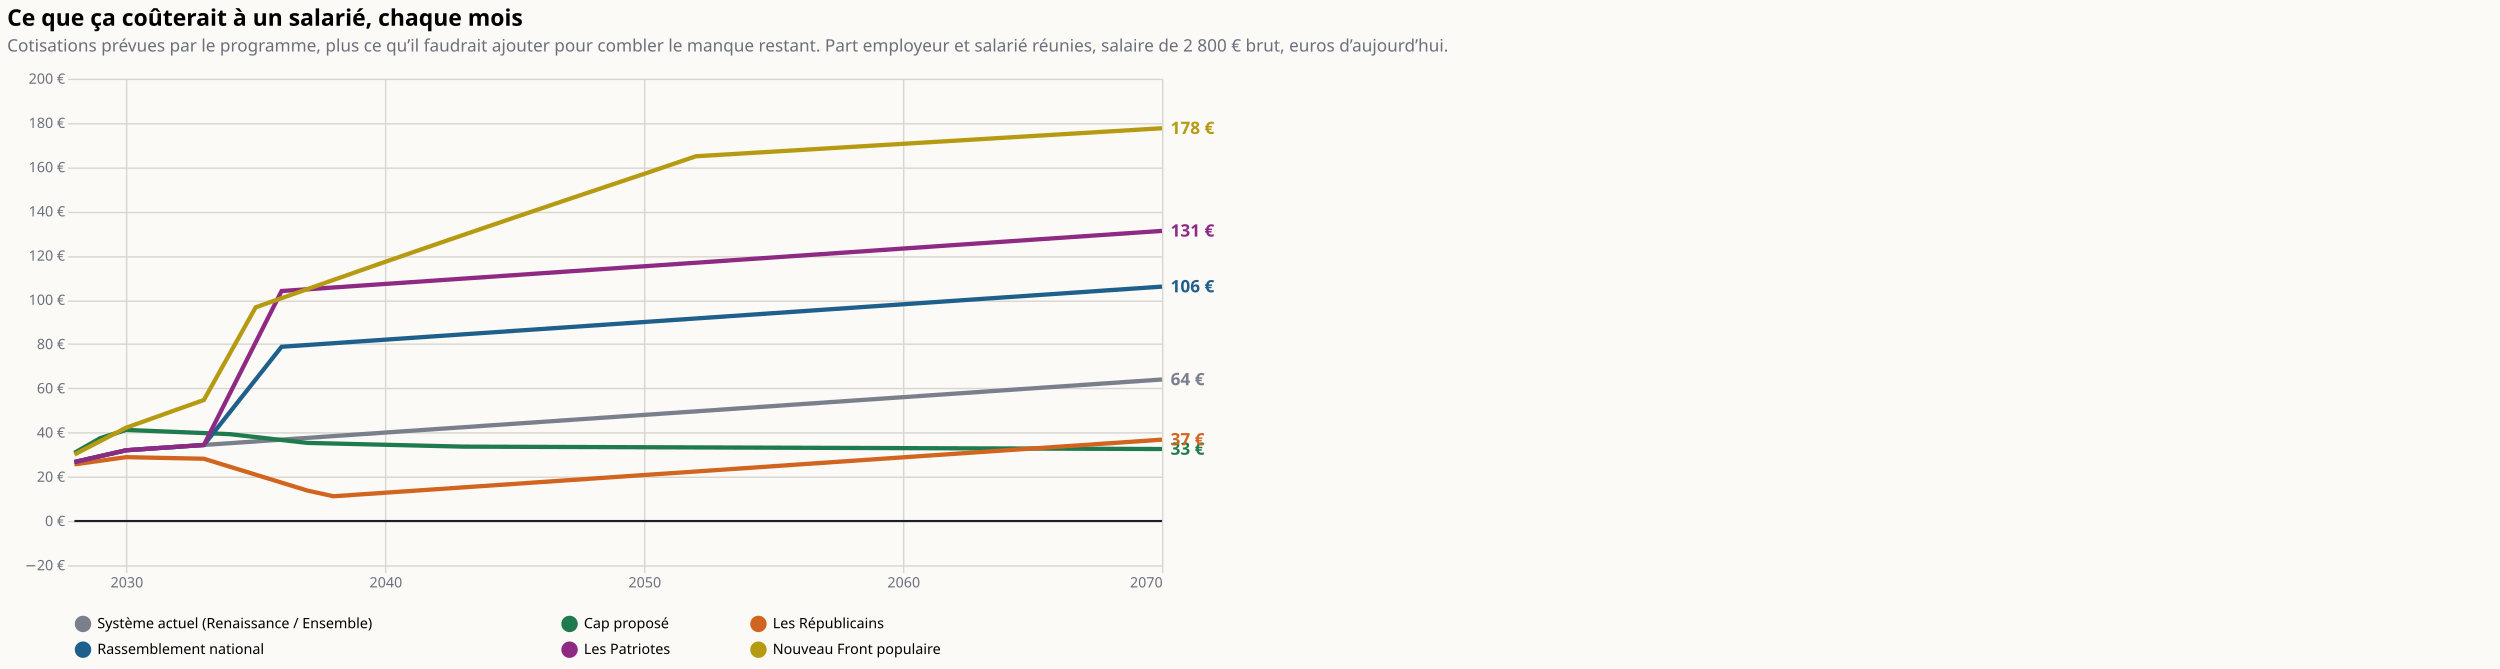
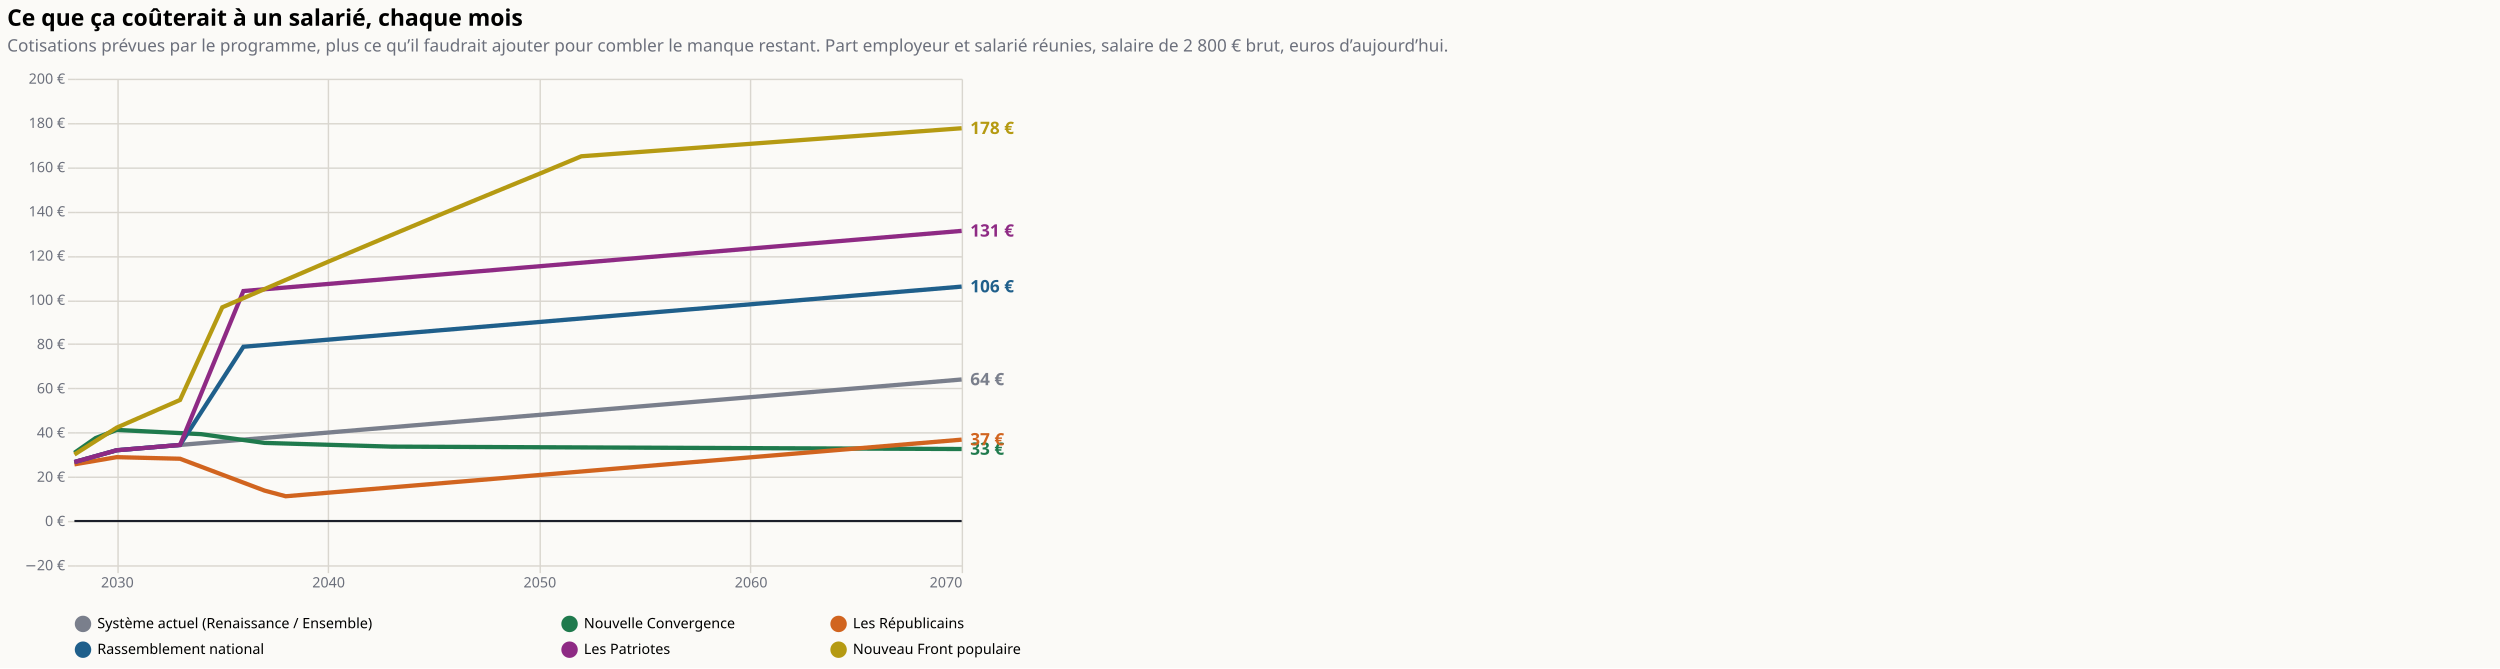
<svg xmlns="http://www.w3.org/2000/svg" version="1.1" class="marks" width="1747" height="467" viewBox="0 0 1747 467">
  <rect width="1747" height="467" fill="#fbfaf7" />
  <g fill="none" stroke-miterlimit="4" transform="translate(52,55)">
    <g class="mark-group role-frame root" role="graphics-object" aria-roledescription="group mark container">
      <g transform="translate(0,0)">
-         <path class="background" aria-hidden="true" d="M0,0h760v340h-760Z" />
+         <path class="background" aria-hidden="true" d="M0,0h620v340h-620Z" />
        <g>
          <g class="mark-group role-axis" aria-hidden="true">
            <g transform="translate(0.5,340.5)">
              <path class="background" aria-hidden="true" d="M0,0h0v0h0Z" pointer-events="none" />
              <g>
                <g class="mark-rule role-axis-grid" pointer-events="none">
-                   <line transform="translate(36,-340)" x2="0" y2="340" stroke="#d9d6cf" stroke-width="1" opacity="1" />
-                   <line transform="translate(217,-340)" x2="0" y2="340" stroke="#d9d6cf" stroke-width="1" opacity="1" />
-                   <line transform="translate(398,-340)" x2="0" y2="340" stroke="#d9d6cf" stroke-width="1" opacity="1" />
-                   <line transform="translate(579,-340)" x2="0" y2="340" stroke="#d9d6cf" stroke-width="1" opacity="1" />
-                   <line transform="translate(760,-340)" x2="0" y2="340" stroke="#d9d6cf" stroke-width="1" opacity="1" />
+                   <line transform="translate(30,-340)" x2="0" y2="340" stroke="#d9d6cf" stroke-width="1" opacity="1" />
+                   <line transform="translate(177,-340)" x2="0" y2="340" stroke="#d9d6cf" stroke-width="1" opacity="1" />
+                   <line transform="translate(325,-340)" x2="0" y2="340" stroke="#d9d6cf" stroke-width="1" opacity="1" />
+                   <line transform="translate(472,-340)" x2="0" y2="340" stroke="#d9d6cf" stroke-width="1" opacity="1" />
+                   <line transform="translate(620,-340)" x2="0" y2="340" stroke="#d9d6cf" stroke-width="1" opacity="1" />
                </g>
              </g>
              <path class="foreground" aria-hidden="true" d="" pointer-events="none" display="none" />
            </g>
          </g>
          <g class="mark-group role-axis" aria-hidden="true">
            <g transform="translate(0.5,0.5)">
              <path class="background" aria-hidden="true" d="M0,0h0v0h0Z" pointer-events="none" />
              <g>
                <g class="mark-rule role-axis-grid" pointer-events="none">
-                   <line transform="translate(0,340)" x2="760" y2="0" stroke="#d9d6cf" stroke-width="1" opacity="1" />
-                   <line transform="translate(0,309)" x2="760" y2="0" stroke="#d9d6cf" stroke-width="1" opacity="1" />
-                   <line transform="translate(0,278)" x2="760" y2="0" stroke="#d9d6cf" stroke-width="1" opacity="1" />
-                   <line transform="translate(0,247)" x2="760" y2="0" stroke="#d9d6cf" stroke-width="1" opacity="1" />
-                   <line transform="translate(0,216)" x2="760" y2="0" stroke="#d9d6cf" stroke-width="1" opacity="1" />
-                   <line transform="translate(0,185)" x2="760" y2="0" stroke="#d9d6cf" stroke-width="1" opacity="1" />
-                   <line transform="translate(0,155)" x2="760" y2="0" stroke="#d9d6cf" stroke-width="1" opacity="1" />
-                   <line transform="translate(0,124)" x2="760" y2="0" stroke="#d9d6cf" stroke-width="1" opacity="1" />
-                   <line transform="translate(0,93)" x2="760" y2="0" stroke="#d9d6cf" stroke-width="1" opacity="1" />
-                   <line transform="translate(0,62)" x2="760" y2="0" stroke="#d9d6cf" stroke-width="1" opacity="1" />
-                   <line transform="translate(0,31)" x2="760" y2="0" stroke="#d9d6cf" stroke-width="1" opacity="1" />
-                   <line transform="translate(0,0)" x2="760" y2="0" stroke="#d9d6cf" stroke-width="1" opacity="1" />
+                   <line transform="translate(0,340)" x2="620" y2="0" stroke="#d9d6cf" stroke-width="1" opacity="1" />
+                   <line transform="translate(0,309)" x2="620" y2="0" stroke="#d9d6cf" stroke-width="1" opacity="1" />
+                   <line transform="translate(0,278)" x2="620" y2="0" stroke="#d9d6cf" stroke-width="1" opacity="1" />
+                   <line transform="translate(0,247)" x2="620" y2="0" stroke="#d9d6cf" stroke-width="1" opacity="1" />
+                   <line transform="translate(0,216)" x2="620" y2="0" stroke="#d9d6cf" stroke-width="1" opacity="1" />
+                   <line transform="translate(0,185)" x2="620" y2="0" stroke="#d9d6cf" stroke-width="1" opacity="1" />
+                   <line transform="translate(0,155)" x2="620" y2="0" stroke="#d9d6cf" stroke-width="1" opacity="1" />
+                   <line transform="translate(0,124)" x2="620" y2="0" stroke="#d9d6cf" stroke-width="1" opacity="1" />
+                   <line transform="translate(0,93)" x2="620" y2="0" stroke="#d9d6cf" stroke-width="1" opacity="1" />
+                   <line transform="translate(0,62)" x2="620" y2="0" stroke="#d9d6cf" stroke-width="1" opacity="1" />
+                   <line transform="translate(0,31)" x2="620" y2="0" stroke="#d9d6cf" stroke-width="1" opacity="1" />
+                   <line transform="translate(0,0)" x2="620" y2="0" stroke="#d9d6cf" stroke-width="1" opacity="1" />
                </g>
              </g>
              <path class="foreground" aria-hidden="true" d="" pointer-events="none" display="none" />
            </g>
          </g>
          <g class="mark-group role-axis" role="graphics-symbol" aria-roledescription="axis" aria-label="X-axis for a linear scale with values from 2028 to 2070">
            <g transform="translate(0.5,340.5)">
              <path class="background" aria-hidden="true" d="M0,0h0v0h0Z" pointer-events="none" />
              <g>
                <g class="mark-rule role-axis-tick" pointer-events="none">
-                   <line transform="translate(36,0)" x2="0" y2="5" stroke="#d9d6cf" stroke-width="1" opacity="1" />
-                   <line transform="translate(217,0)" x2="0" y2="5" stroke="#d9d6cf" stroke-width="1" opacity="1" />
-                   <line transform="translate(398,0)" x2="0" y2="5" stroke="#d9d6cf" stroke-width="1" opacity="1" />
-                   <line transform="translate(579,0)" x2="0" y2="5" stroke="#d9d6cf" stroke-width="1" opacity="1" />
-                   <line transform="translate(760,0)" x2="0" y2="5" stroke="#d9d6cf" stroke-width="1" opacity="1" />
+                   <line transform="translate(30,0)" x2="0" y2="5" stroke="#d9d6cf" stroke-width="1" opacity="1" />
+                   <line transform="translate(177,0)" x2="0" y2="5" stroke="#d9d6cf" stroke-width="1" opacity="1" />
+                   <line transform="translate(325,0)" x2="0" y2="5" stroke="#d9d6cf" stroke-width="1" opacity="1" />
+                   <line transform="translate(472,0)" x2="0" y2="5" stroke="#d9d6cf" stroke-width="1" opacity="1" />
+                   <line transform="translate(620,0)" x2="0" y2="5" stroke="#d9d6cf" stroke-width="1" opacity="1" />
                </g>
                <g class="mark-text role-axis-label" pointer-events="none">
-                   <text text-anchor="middle" transform="translate(36.19048,15)" font-family="system-ui, sans-serif" font-size="10px" fill="#6b6f7b" opacity="1">2030</text>
-                   <text text-anchor="middle" transform="translate(217.1429,15)" font-family="system-ui, sans-serif" font-size="10px" fill="#6b6f7b" opacity="1">2040</text>
-                   <text text-anchor="middle" transform="translate(398.0952,15)" font-family="system-ui, sans-serif" font-size="10px" fill="#6b6f7b" opacity="1">2050</text>
-                   <text text-anchor="middle" transform="translate(579.0476,15)" font-family="system-ui, sans-serif" font-size="10px" fill="#6b6f7b" opacity="1">2060</text>
-                   <text text-anchor="end" transform="translate(760,15)" font-family="system-ui, sans-serif" font-size="10px" fill="#6b6f7b" opacity="1">2070</text>
+                   <text text-anchor="middle" transform="translate(29.52381,15)" font-family="system-ui, sans-serif" font-size="10px" fill="#6b6f7b" opacity="1">2030</text>
+                   <text text-anchor="middle" transform="translate(177.1429,15)" font-family="system-ui, sans-serif" font-size="10px" fill="#6b6f7b" opacity="1">2040</text>
+                   <text text-anchor="middle" transform="translate(324.7619,15)" font-family="system-ui, sans-serif" font-size="10px" fill="#6b6f7b" opacity="1">2050</text>
+                   <text text-anchor="middle" transform="translate(472.381,15)" font-family="system-ui, sans-serif" font-size="10px" fill="#6b6f7b" opacity="1">2060</text>
+                   <text text-anchor="end" transform="translate(620,15)" font-family="system-ui, sans-serif" font-size="10px" fill="#6b6f7b" opacity="1">2070</text>
                </g>
              </g>
              <path class="foreground" aria-hidden="true" d="" pointer-events="none" display="none" />
            </g>
          </g>
          <g class="mark-group role-axis" role="graphics-symbol" aria-roledescription="axis" aria-label="Y-axis for a linear scale with values from −20 to 200">
            <g transform="translate(0.5,0.5)">
              <path class="background" aria-hidden="true" d="M0,0h0v0h0Z" pointer-events="none" />
              <g>
                <g class="mark-rule role-axis-tick" pointer-events="none">
                  <line transform="translate(0,340)" x2="-5" y2="0" stroke="#d9d6cf" stroke-width="1" opacity="1" />
                  <line transform="translate(0,309)" x2="-5" y2="0" stroke="#d9d6cf" stroke-width="1" opacity="1" />
                  <line transform="translate(0,278)" x2="-5" y2="0" stroke="#d9d6cf" stroke-width="1" opacity="1" />
                  <line transform="translate(0,247)" x2="-5" y2="0" stroke="#d9d6cf" stroke-width="1" opacity="1" />
                  <line transform="translate(0,216)" x2="-5" y2="0" stroke="#d9d6cf" stroke-width="1" opacity="1" />
                  <line transform="translate(0,185)" x2="-5" y2="0" stroke="#d9d6cf" stroke-width="1" opacity="1" />
                  <line transform="translate(0,155)" x2="-5" y2="0" stroke="#d9d6cf" stroke-width="1" opacity="1" />
                  <line transform="translate(0,124)" x2="-5" y2="0" stroke="#d9d6cf" stroke-width="1" opacity="1" />
                  <line transform="translate(0,93)" x2="-5" y2="0" stroke="#d9d6cf" stroke-width="1" opacity="1" />
                  <line transform="translate(0,62)" x2="-5" y2="0" stroke="#d9d6cf" stroke-width="1" opacity="1" />
                  <line transform="translate(0,31)" x2="-5" y2="0" stroke="#d9d6cf" stroke-width="1" opacity="1" />
                  <line transform="translate(0,0)" x2="-5" y2="0" stroke="#d9d6cf" stroke-width="1" opacity="1" />
                </g>
                <g class="mark-text role-axis-label" pointer-events="none">
                  <text text-anchor="end" transform="translate(-7,343)" font-family="system-ui, sans-serif" font-size="10px" fill="#6b6f7b" opacity="1">−20 €</text>
                  <text text-anchor="end" transform="translate(-7,312.0909)" font-family="system-ui, sans-serif" font-size="10px" fill="#6b6f7b" opacity="1">0 €</text>
                  <text text-anchor="end" transform="translate(-7,281.1818)" font-family="system-ui, sans-serif" font-size="10px" fill="#6b6f7b" opacity="1">20 €</text>
                  <text text-anchor="end" transform="translate(-7,250.2727)" font-family="system-ui, sans-serif" font-size="10px" fill="#6b6f7b" opacity="1">40 €</text>
                  <text text-anchor="end" transform="translate(-7,219.3636)" font-family="system-ui, sans-serif" font-size="10px" fill="#6b6f7b" opacity="1">60 €</text>
                  <text text-anchor="end" transform="translate(-7,188.4545)" font-family="system-ui, sans-serif" font-size="10px" fill="#6b6f7b" opacity="1">80 €</text>
                  <text text-anchor="end" transform="translate(-7,157.5455)" font-family="system-ui, sans-serif" font-size="10px" fill="#6b6f7b" opacity="1">100 €</text>
                  <text text-anchor="end" transform="translate(-7,126.6364)" font-family="system-ui, sans-serif" font-size="10px" fill="#6b6f7b" opacity="1">120 €</text>
                  <text text-anchor="end" transform="translate(-7,95.72727)" font-family="system-ui, sans-serif" font-size="10px" fill="#6b6f7b" opacity="1">140 €</text>
                  <text text-anchor="end" transform="translate(-7,64.81818)" font-family="system-ui, sans-serif" font-size="10px" fill="#6b6f7b" opacity="1">160 €</text>
                  <text text-anchor="end" transform="translate(-7,33.90909)" font-family="system-ui, sans-serif" font-size="10px" fill="#6b6f7b" opacity="1">180 €</text>
                  <text text-anchor="end" transform="translate(-7,3)" font-family="system-ui, sans-serif" font-size="10px" fill="#6b6f7b" opacity="1">200 €</text>
                </g>
              </g>
              <path class="foreground" aria-hidden="true" d="" pointer-events="none" display="none" />
            </g>
          </g>
          <g class="mark-group role-scope layer_0_pathgroup" role="graphics-object" aria-roledescription="group mark container">
            <g transform="translate(0,0)">
-               <path class="background" aria-hidden="true" d="M0,0h760v340h-760Z" />
-               <g>
-                 <g class="mark-line role-mark layer_0_marks" role="graphics-object" aria-roledescription="line mark container">
-                   <path aria-label="annee: 2028; valeur: 26.6666666667; programme: Système actuel (Renaissance / Ensemble)" role="graphics-symbol" aria-roledescription="line mark" d="M0,267.879L18.095,263.758L36.19,259.636L54.286,258.4L72.381,257.164L90.476,255.927L108.571,254.691L126.667,253.455L144.762,252.218L162.857,250.982L180.952,249.745L199.048,248.509L217.143,247.273L235.238,246.036L253.333,244.8L271.429,243.564L289.524,242.327L307.619,241.091L325.714,239.855L343.81,238.618L361.905,237.382L380,236.145L398.095,234.909L416.19,233.673L434.286,232.436L452.381,231.2L470.476,229.964L488.571,228.727L506.667,227.491L524.762,226.255L542.857,225.018L560.952,223.782L579.048,222.545L597.143,221.309L615.238,220.073L633.333,218.836L651.429,217.6L669.524,216.364L687.619,215.127L705.714,213.891L723.81,212.655L741.905,211.418L760,210.182" stroke="#7a7f8c" stroke-width="3" />
-                 </g>
-               </g>
-               <path class="foreground" aria-hidden="true" d="" display="none" />
-             </g>
-             <g transform="translate(0,0)">
-               <path class="background" aria-hidden="true" d="M0,0h760v340h-760Z" />
-               <g>
-                 <g class="mark-line role-mark layer_0_marks" role="graphics-object" aria-roledescription="line mark container">
-                   <path aria-label="annee: 2028; valeur: 30.8266666667; programme: Cap proposé" role="graphics-symbol" aria-roledescription="line mark" d="M0,261.45L18.095,251.147L36.19,245.418L54.286,246.16L72.381,246.902L90.476,247.644L108.571,248.385L126.667,250.425L144.762,252.465L162.857,254.505L180.952,254.938L199.048,255.371L217.143,255.804L235.238,256.236L253.333,256.669L271.429,257.102L289.524,257.164L307.619,257.225L325.714,257.287L343.81,257.349L361.905,257.411L380,257.473L398.095,257.535L416.19,257.596L434.286,257.658L452.381,257.72L470.476,257.782L488.571,257.844L506.667,257.905L524.762,257.967L542.857,258.029L560.952,258.091L579.048,258.153L597.143,258.215L615.238,258.276L633.333,258.338L651.429,258.4L669.524,258.462L687.619,258.524L705.714,258.585L723.81,258.647L741.905,258.709L760,258.771" stroke="#1f7a4d" stroke-width="3" />
-                 </g>
-               </g>
-               <path class="foreground" aria-hidden="true" d="" display="none" />
-             </g>
-             <g transform="translate(0,0)">
-               <path class="background" aria-hidden="true" d="M0,0h760v340h-760Z" />
-               <g>
-                 <g class="mark-line role-mark layer_0_marks" role="graphics-object" aria-roledescription="line mark container">
-                   <path aria-label="annee: 2028; valeur: 25.6266666667; programme: Les Républicains" role="graphics-symbol" aria-roledescription="line mark" d="M0,269.486L18.095,266.972L36.19,264.458L54.286,264.829L72.381,265.2L90.476,265.571L108.571,271.135L126.667,276.698L144.762,282.262L162.857,287.825L180.952,291.782L199.048,290.545L217.143,289.309L235.238,288.073L253.333,286.836L271.429,285.6L289.524,284.364L307.619,283.127L325.714,281.891L343.81,280.655L361.905,279.418L380,278.182L398.095,276.945L416.19,275.709L434.286,274.473L452.381,273.236L470.476,272L488.571,270.764L506.667,269.527L524.762,268.291L542.857,267.055L560.952,265.818L579.048,264.582L597.143,263.345L615.238,262.109L633.333,260.873L651.429,259.636L669.524,258.4L687.619,257.164L705.714,255.927L723.81,254.691L741.905,253.455L760,252.218" stroke="#d1641f" stroke-width="3" />
-                 </g>
-               </g>
-               <path class="foreground" aria-hidden="true" d="" display="none" />
-             </g>
-             <g transform="translate(0,0)">
-               <path class="background" aria-hidden="true" d="M0,0h760v340h-760Z" />
-               <g>
-                 <g class="mark-line role-mark layer_0_marks" role="graphics-object" aria-roledescription="line mark container">
-                   <path aria-label="annee: 2028; valeur: 26.6666666667; programme: Rassemblement national" role="graphics-symbol" aria-roledescription="line mark" d="M0,267.879L18.095,263.758L36.19,259.636L54.286,258.4L72.381,257.164L90.476,255.927L108.571,233.055L126.667,210.182L144.762,187.309L162.857,186.073L180.952,184.836L199.048,183.6L217.143,182.364L235.238,181.127L253.333,179.891L271.429,178.655L289.524,177.418L307.619,176.182L325.714,174.945L343.81,173.709L361.905,172.473L380,171.236L398.095,170L416.19,168.764L434.286,167.527L452.381,166.291L470.476,165.055L488.571,163.818L506.667,162.582L524.762,161.345L542.857,160.109L560.952,158.873L579.048,157.636L597.143,156.4L615.238,155.164L633.333,153.927L651.429,152.691L669.524,151.455L687.619,150.218L705.714,148.982L723.81,147.745L741.905,146.509L760,145.273" stroke="#1f5f8b" stroke-width="3" />
-                 </g>
-               </g>
-               <path class="foreground" aria-hidden="true" d="" display="none" />
-             </g>
-             <g transform="translate(0,0)">
-               <path class="background" aria-hidden="true" d="M0,0h760v340h-760Z" />
-               <g>
-                 <g class="mark-line role-mark layer_0_marks" role="graphics-object" aria-roledescription="line mark container">
-                   <path aria-label="annee: 2028; valeur: 26.6666666667; programme: Les Patriotes" role="graphics-symbol" aria-roledescription="line mark" d="M0,267.879L18.095,263.758L36.19,259.636L54.286,258.4L72.381,257.164L90.476,255.927L108.571,220.073L126.667,184.218L144.762,148.364L162.857,147.127L180.952,145.891L199.048,144.655L217.143,143.418L235.238,142.182L253.333,140.945L271.429,139.709L289.524,138.473L307.619,137.236L325.714,136L343.81,134.764L361.905,133.527L380,132.291L398.095,131.055L416.19,129.818L434.286,128.582L452.381,127.345L470.476,126.109L488.571,124.873L506.667,123.636L524.762,122.4L542.857,121.164L560.952,119.927L579.048,118.691L597.143,117.455L615.238,116.218L633.333,114.982L651.429,113.745L669.524,112.509L687.619,111.273L705.714,110.036L723.81,108.8L741.905,107.564L760,106.327" stroke="#8e2a84" stroke-width="3" />
-                 </g>
-               </g>
-               <path class="foreground" aria-hidden="true" d="" display="none" />
-             </g>
-             <g transform="translate(0,0)">
-               <path class="background" aria-hidden="true" d="M0,0h760v340h-760Z" />
-               <g>
-                 <g class="mark-line role-mark layer_0_marks" role="graphics-object" aria-roledescription="line mark container">
-                   <path aria-label="annee: 2028; valeur: 30.08; programme: Nouveau Front populaire" role="graphics-symbol" aria-roledescription="line mark" d="M0,262.604L18.095,253.22L36.19,243.85L54.286,237.384L72.381,230.933L90.476,224.498L108.571,192.115L126.667,159.748L144.762,153.361L162.857,146.989L180.952,140.633L199.048,134.293L217.143,127.969L235.238,121.716L253.333,115.486L271.429,109.281L289.524,103.099L307.619,96.941L325.714,90.806L343.81,84.696L361.905,78.609L380,72.546L398.095,66.506L416.19,60.348L434.286,54.202L452.381,53.114L470.476,52.026L488.571,50.938L506.667,49.85L524.762,48.762L542.857,47.674L560.952,46.586L579.048,45.498L597.143,44.41L615.238,43.322L633.333,42.234L651.429,41.146L669.524,40.058L687.619,38.97L705.714,37.882L723.81,36.794L741.905,35.706L760,34.618" stroke="#b59a12" stroke-width="3" />
+               <path class="background" aria-hidden="true" d="M0,0h620v340h-620Z" />
+               <g>
+                 <g class="mark-line role-mark layer_0_marks" role="graphics-object" aria-roledescription="line mark container">
+                   <path aria-label="annee: 2028; valeur: 26.6666666667; programme: Système actuel (Renaissance / Ensemble)" role="graphics-symbol" aria-roledescription="line mark" d="M0,267.879L14.762,263.758L29.524,259.636L44.286,258.4L59.048,257.164L73.81,255.927L88.571,254.691L103.333,253.455L118.095,252.218L132.857,250.982L147.619,249.745L162.381,248.509L177.143,247.273L191.905,246.036L206.667,244.8L221.429,243.564L236.19,242.327L250.952,241.091L265.714,239.855L280.476,238.618L295.238,237.382L310,236.145L324.762,234.909L339.524,233.673L354.286,232.436L369.048,231.2L383.81,229.964L398.571,228.727L413.333,227.491L428.095,226.255L442.857,225.018L457.619,223.782L472.381,222.545L487.143,221.309L501.905,220.073L516.667,218.836L531.429,217.6L546.19,216.364L560.952,215.127L575.714,213.891L590.476,212.655L605.238,211.418L620,210.182" stroke="#7a7f8c" stroke-width="3" />
+                 </g>
+               </g>
+               <path class="foreground" aria-hidden="true" d="" display="none" />
+             </g>
+             <g transform="translate(0,0)">
+               <path class="background" aria-hidden="true" d="M0,0h620v340h-620Z" />
+               <g>
+                 <g class="mark-line role-mark layer_0_marks" role="graphics-object" aria-roledescription="line mark container">
+                   <path aria-label="annee: 2028; valeur: 30.8266666667; programme: Nouvelle Convergence" role="graphics-symbol" aria-roledescription="line mark" d="M0,261.45L14.762,251.147L29.524,245.418L44.286,246.16L59.048,246.902L73.81,247.644L88.571,248.385L103.333,250.425L118.095,252.465L132.857,254.505L147.619,254.938L162.381,255.371L177.143,255.804L191.905,256.236L206.667,256.669L221.429,257.102L236.19,257.164L250.952,257.225L265.714,257.287L280.476,257.349L295.238,257.411L310,257.473L324.762,257.535L339.524,257.596L354.286,257.658L369.048,257.72L383.81,257.782L398.571,257.844L413.333,257.905L428.095,257.967L442.857,258.029L457.619,258.091L472.381,258.153L487.143,258.215L501.905,258.276L516.667,258.338L531.429,258.4L546.19,258.462L560.952,258.524L575.714,258.585L590.476,258.647L605.238,258.709L620,258.771" stroke="#1f7a4d" stroke-width="3" />
+                 </g>
+               </g>
+               <path class="foreground" aria-hidden="true" d="" display="none" />
+             </g>
+             <g transform="translate(0,0)">
+               <path class="background" aria-hidden="true" d="M0,0h620v340h-620Z" />
+               <g>
+                 <g class="mark-line role-mark layer_0_marks" role="graphics-object" aria-roledescription="line mark container">
+                   <path aria-label="annee: 2028; valeur: 25.6266666667; programme: Les Républicains" role="graphics-symbol" aria-roledescription="line mark" d="M0,269.486L14.762,266.972L29.524,264.458L44.286,264.829L59.048,265.2L73.81,265.571L88.571,271.135L103.333,276.698L118.095,282.262L132.857,287.825L147.619,291.782L162.381,290.545L177.143,289.309L191.905,288.073L206.667,286.836L221.429,285.6L236.19,284.364L250.952,283.127L265.714,281.891L280.476,280.655L295.238,279.418L310,278.182L324.762,276.945L339.524,275.709L354.286,274.473L369.048,273.236L383.81,272L398.571,270.764L413.333,269.527L428.095,268.291L442.857,267.055L457.619,265.818L472.381,264.582L487.143,263.345L501.905,262.109L516.667,260.873L531.429,259.636L546.19,258.4L560.952,257.164L575.714,255.927L590.476,254.691L605.238,253.455L620,252.218" stroke="#d1641f" stroke-width="3" />
+                 </g>
+               </g>
+               <path class="foreground" aria-hidden="true" d="" display="none" />
+             </g>
+             <g transform="translate(0,0)">
+               <path class="background" aria-hidden="true" d="M0,0h620v340h-620Z" />
+               <g>
+                 <g class="mark-line role-mark layer_0_marks" role="graphics-object" aria-roledescription="line mark container">
+                   <path aria-label="annee: 2028; valeur: 26.6666666667; programme: Rassemblement national" role="graphics-symbol" aria-roledescription="line mark" d="M0,267.879L14.762,263.758L29.524,259.636L44.286,258.4L59.048,257.164L73.81,255.927L88.571,233.055L103.333,210.182L118.095,187.309L132.857,186.073L147.619,184.836L162.381,183.6L177.143,182.364L191.905,181.127L206.667,179.891L221.429,178.655L236.19,177.418L250.952,176.182L265.714,174.945L280.476,173.709L295.238,172.473L310,171.236L324.762,170L339.524,168.764L354.286,167.527L369.048,166.291L383.81,165.055L398.571,163.818L413.333,162.582L428.095,161.345L442.857,160.109L457.619,158.873L472.381,157.636L487.143,156.4L501.905,155.164L516.667,153.927L531.429,152.691L546.19,151.455L560.952,150.218L575.714,148.982L590.476,147.745L605.238,146.509L620,145.273" stroke="#1f5f8b" stroke-width="3" />
+                 </g>
+               </g>
+               <path class="foreground" aria-hidden="true" d="" display="none" />
+             </g>
+             <g transform="translate(0,0)">
+               <path class="background" aria-hidden="true" d="M0,0h620v340h-620Z" />
+               <g>
+                 <g class="mark-line role-mark layer_0_marks" role="graphics-object" aria-roledescription="line mark container">
+                   <path aria-label="annee: 2028; valeur: 26.6666666667; programme: Les Patriotes" role="graphics-symbol" aria-roledescription="line mark" d="M0,267.879L14.762,263.758L29.524,259.636L44.286,258.4L59.048,257.164L73.81,255.927L88.571,220.073L103.333,184.218L118.095,148.364L132.857,147.127L147.619,145.891L162.381,144.655L177.143,143.418L191.905,142.182L206.667,140.945L221.429,139.709L236.19,138.473L250.952,137.236L265.714,136L280.476,134.764L295.238,133.527L310,132.291L324.762,131.055L339.524,129.818L354.286,128.582L369.048,127.345L383.81,126.109L398.571,124.873L413.333,123.636L428.095,122.4L442.857,121.164L457.619,119.927L472.381,118.691L487.143,117.455L501.905,116.218L516.667,114.982L531.429,113.745L546.19,112.509L560.952,111.273L575.714,110.036L590.476,108.8L605.238,107.564L620,106.327" stroke="#8e2a84" stroke-width="3" />
+                 </g>
+               </g>
+               <path class="foreground" aria-hidden="true" d="" display="none" />
+             </g>
+             <g transform="translate(0,0)">
+               <path class="background" aria-hidden="true" d="M0,0h620v340h-620Z" />
+               <g>
+                 <g class="mark-line role-mark layer_0_marks" role="graphics-object" aria-roledescription="line mark container">
+                   <path aria-label="annee: 2028; valeur: 30.08; programme: Nouveau Front populaire" role="graphics-symbol" aria-roledescription="line mark" d="M0,262.604L14.762,253.22L29.524,243.85L44.286,237.384L59.048,230.933L73.81,224.498L88.571,192.115L103.333,159.748L118.095,153.361L132.857,146.989L147.619,140.633L162.381,134.293L177.143,127.969L191.905,121.716L206.667,115.486L221.429,109.281L236.19,103.099L250.952,96.941L265.714,90.806L280.476,84.696L295.238,78.609L310,72.546L324.762,66.506L339.524,60.348L354.286,54.202L369.048,53.114L383.81,52.026L398.571,50.938L413.333,49.85L428.095,48.762L442.857,47.674L457.619,46.586L472.381,45.498L487.143,44.41L501.905,43.322L516.667,42.234L531.429,41.146L546.19,40.058L560.952,38.97L575.714,37.882L590.476,36.794L605.238,35.706L620,34.618" stroke="#b59a12" stroke-width="3" />
                </g>
              </g>
              <path class="foreground" aria-hidden="true" d="" display="none" />
            </g>
          </g>
          <g class="mark-rule role-mark layer_1_marks" role="graphics-object" aria-roledescription="rule mark container">
-             <line aria-label="y: 0" role="graphics-symbol" aria-roledescription="rule mark" transform="translate(0,309.0909)" x2="760" y2="0" stroke="#1b1f2a" stroke-width="1.5" />
+             <line aria-label="y: 0" role="graphics-symbol" aria-roledescription="rule mark" transform="translate(0,309.0909)" x2="620" y2="0" stroke="#1b1f2a" stroke-width="1.5" />
          </g>
          <g class="mark-text role-mark layer_2_marks" role="graphics-object" aria-roledescription="text mark container">
-             <text aria-label="annee: 2070; valeur: 64; programme: Système actuel (Renaissance / Ensemble); etiquette: 64 €" role="graphics-symbol" aria-roledescription="text mark" text-anchor="start" transform="translate(766,214.1818)" font-family="system-ui, sans-serif" font-size="12px" font-weight="bold" fill="#7a7f8c">64 €</text>
-             <text aria-label="annee: 2070; valeur: 32.56; programme: Cap proposé; etiquette: 33 €" role="graphics-symbol" aria-roledescription="text mark" text-anchor="start" transform="translate(766,262.7709)" font-family="system-ui, sans-serif" font-size="12px" font-weight="bold" fill="#1f7a4d">33 €</text>
-             <text aria-label="annee: 2070; valeur: 36.8; programme: Les Républicains; etiquette: 37 €" role="graphics-symbol" aria-roledescription="text mark" text-anchor="start" transform="translate(766,256.2182)" font-family="system-ui, sans-serif" font-size="12px" font-weight="bold" fill="#d1641f">37 €</text>
-             <text aria-label="annee: 2070; valeur: 106; programme: Rassemblement national; etiquette: 106 €" role="graphics-symbol" aria-roledescription="text mark" text-anchor="start" transform="translate(766,149.2727)" font-family="system-ui, sans-serif" font-size="12px" font-weight="bold" fill="#1f5f8b">106 €</text>
-             <text aria-label="annee: 2070; valeur: 131.2; programme: Les Patriotes; etiquette: 131 €" role="graphics-symbol" aria-roledescription="text mark" text-anchor="start" transform="translate(766,110.3273)" font-family="system-ui, sans-serif" font-size="12px" font-weight="bold" fill="#8e2a84">131 €</text>
-             <text aria-label="annee: 2070; valeur: 177.6; programme: Nouveau Front populaire; etiquette: 178 €" role="graphics-symbol" aria-roledescription="text mark" text-anchor="start" transform="translate(766,38.61818)" font-family="system-ui, sans-serif" font-size="12px" font-weight="bold" fill="#b59a12">178 €</text>
-           </g>
-           <g class="mark-group role-legend" role="graphics-symbol" aria-roledescription="legend" aria-label="Symbol legend for fill color and stroke color with 6 values: Système actuel (Renaissance / Ensemble), Cap proposé, Les Républicains, Rassemblement national, Les Patriotes, Nouveau Front populaire">
+             <text aria-label="annee: 2070; valeur: 64; programme: Système actuel (Renaissance / Ensemble); etiquette: 64 €" role="graphics-symbol" aria-roledescription="text mark" text-anchor="start" transform="translate(626,214.1818)" font-family="system-ui, sans-serif" font-size="12px" font-weight="bold" fill="#7a7f8c">64 €</text>
+             <text aria-label="annee: 2070; valeur: 32.56; programme: Nouvelle Convergence; etiquette: 33 €" role="graphics-symbol" aria-roledescription="text mark" text-anchor="start" transform="translate(626,262.7709)" font-family="system-ui, sans-serif" font-size="12px" font-weight="bold" fill="#1f7a4d">33 €</text>
+             <text aria-label="annee: 2070; valeur: 36.8; programme: Les Républicains; etiquette: 37 €" role="graphics-symbol" aria-roledescription="text mark" text-anchor="start" transform="translate(626,256.2182)" font-family="system-ui, sans-serif" font-size="12px" font-weight="bold" fill="#d1641f">37 €</text>
+             <text aria-label="annee: 2070; valeur: 106; programme: Rassemblement national; etiquette: 106 €" role="graphics-symbol" aria-roledescription="text mark" text-anchor="start" transform="translate(626,149.2727)" font-family="system-ui, sans-serif" font-size="12px" font-weight="bold" fill="#1f5f8b">106 €</text>
+             <text aria-label="annee: 2070; valeur: 131.2; programme: Les Patriotes; etiquette: 131 €" role="graphics-symbol" aria-roledescription="text mark" text-anchor="start" transform="translate(626,110.3273)" font-family="system-ui, sans-serif" font-size="12px" font-weight="bold" fill="#8e2a84">131 €</text>
+             <text aria-label="annee: 2070; valeur: 177.6; programme: Nouveau Front populaire; etiquette: 178 €" role="graphics-symbol" aria-roledescription="text mark" text-anchor="start" transform="translate(626,38.61818)" font-family="system-ui, sans-serif" font-size="12px" font-weight="bold" fill="#b59a12">178 €</text>
+           </g>
+           <g class="mark-group role-legend" role="graphics-symbol" aria-roledescription="legend" aria-label="Symbol legend for fill color and stroke color with 6 values: Système actuel (Renaissance / Ensemble), Nouvelle Convergence, Les Républicains, Rassemblement national, Les Patriotes, Nouveau Front populaire">
            <g transform="translate(0,375)">
-               <path class="background" aria-hidden="true" d="M0,0h672v32h-672Z" pointer-events="none" />
+               <path class="background" aria-hidden="true" d="M0,0h728v32h-728Z" pointer-events="none" />
              <g>
                <g class="mark-group role-legend-entry">
                  <g transform="translate(0,0)">
                    <path class="background" aria-hidden="true" d="M0,0h0v0h0Z" pointer-events="none" />
                    <g>
                      <g class="mark-group role-scope" role="graphics-object" aria-roledescription="group mark container">
                        <g transform="translate(0,0)">
                          <path class="background" aria-hidden="true" d="M0,0h328v14h-328Z" pointer-events="none" opacity="1" />
                          <g>
                            <g class="mark-symbol role-legend-symbol" pointer-events="none">
                              <path transform="translate(6,6)" d="M5,0A5,5,0,1,1,-5,0A5,5,0,1,1,5,0" fill="#7a7f8c" stroke="#7a7f8c" stroke-width="1.5" opacity="1" />
                            </g>
                            <g class="mark-text role-legend-label" pointer-events="none">
                              <text text-anchor="start" transform="translate(16,9)" font-family="system-ui, sans-serif" font-size="10px" fill="#000" opacity="1">Système actuel (Renaissance / Ensemble)</text>
                            </g>
                          </g>
                          <path class="foreground" aria-hidden="true" d="" pointer-events="none" display="none" />
                        </g>
                        <g transform="translate(340,0)">
-                           <path class="background" aria-hidden="true" d="M0,0h120v14h-120Z" pointer-events="none" opacity="1" />
+                           <path class="background" aria-hidden="true" d="M0,0h176v14h-176Z" pointer-events="none" opacity="1" />
                          <g>
                            <g class="mark-symbol role-legend-symbol" pointer-events="none">
                              <path transform="translate(6,6)" d="M5,0A5,5,0,1,1,-5,0A5,5,0,1,1,5,0" fill="#1f7a4d" stroke="#1f7a4d" stroke-width="1.5" opacity="1" />
                            </g>
                            <g class="mark-text role-legend-label" pointer-events="none">
-                               <text text-anchor="start" transform="translate(16,9)" font-family="system-ui, sans-serif" font-size="10px" fill="#000" opacity="1">Cap proposé</text>
-                             </g>
-                           </g>
-                           <path class="foreground" aria-hidden="true" d="" pointer-events="none" display="none" />
-                         </g>
-                         <g transform="translate(472,0)">
+                               <text text-anchor="start" transform="translate(16,9)" font-family="system-ui, sans-serif" font-size="10px" fill="#000" opacity="1">Nouvelle Convergence</text>
+                             </g>
+                           </g>
+                           <path class="foreground" aria-hidden="true" d="" pointer-events="none" display="none" />
+                         </g>
+                         <g transform="translate(528,0)">
                          <path class="background" aria-hidden="true" d="M0,0h200v14h-200Z" pointer-events="none" opacity="1" />
                          <g>
                            <g class="mark-symbol role-legend-symbol" pointer-events="none">
                              <path transform="translate(6,6)" d="M5,0A5,5,0,1,1,-5,0A5,5,0,1,1,5,0" fill="#d1641f" stroke="#d1641f" stroke-width="1.5" opacity="1" />
                            </g>
                            <g class="mark-text role-legend-label" pointer-events="none">
                              <text text-anchor="start" transform="translate(16,9)" font-family="system-ui, sans-serif" font-size="10px" fill="#000" opacity="1">Les Républicains</text>
                            </g>
                          </g>
                          <path class="foreground" aria-hidden="true" d="" pointer-events="none" display="none" />
                        </g>
                        <g transform="translate(0,18)">
                          <path class="background" aria-hidden="true" d="M0,0h328v14h-328Z" pointer-events="none" opacity="1" />
                          <g>
                            <g class="mark-symbol role-legend-symbol" pointer-events="none">
                              <path transform="translate(6,6)" d="M5,0A5,5,0,1,1,-5,0A5,5,0,1,1,5,0" fill="#1f5f8b" stroke="#1f5f8b" stroke-width="1.5" opacity="1" />
                            </g>
                            <g class="mark-text role-legend-label" pointer-events="none">
                              <text text-anchor="start" transform="translate(16,9)" font-family="system-ui, sans-serif" font-size="10px" fill="#000" opacity="1">Rassemblement national</text>
                            </g>
                          </g>
                          <path class="foreground" aria-hidden="true" d="" pointer-events="none" display="none" />
                        </g>
                        <g transform="translate(340,18)">
-                           <path class="background" aria-hidden="true" d="M0,0h120v14h-120Z" pointer-events="none" opacity="1" />
+                           <path class="background" aria-hidden="true" d="M0,0h176v14h-176Z" pointer-events="none" opacity="1" />
                          <g>
                            <g class="mark-symbol role-legend-symbol" pointer-events="none">
                              <path transform="translate(6,6)" d="M5,0A5,5,0,1,1,-5,0A5,5,0,1,1,5,0" fill="#8e2a84" stroke="#8e2a84" stroke-width="1.5" opacity="1" />
                            </g>
                            <g class="mark-text role-legend-label" pointer-events="none">
                              <text text-anchor="start" transform="translate(16,9)" font-family="system-ui, sans-serif" font-size="10px" fill="#000" opacity="1">Les Patriotes</text>
                            </g>
                          </g>
                          <path class="foreground" aria-hidden="true" d="" pointer-events="none" display="none" />
                        </g>
-                         <g transform="translate(472,18)">
+                         <g transform="translate(528,18)">
                          <path class="background" aria-hidden="true" d="M0,0h200v14h-200Z" pointer-events="none" opacity="1" />
                          <g>
                            <g class="mark-symbol role-legend-symbol" pointer-events="none">
                              <path transform="translate(6,6)" d="M5,0A5,5,0,1,1,-5,0A5,5,0,1,1,5,0" fill="#b59a12" stroke="#b59a12" stroke-width="1.5" opacity="1" />
                            </g>
                            <g class="mark-text role-legend-label" pointer-events="none">
                              <text text-anchor="start" transform="translate(16,9)" font-family="system-ui, sans-serif" font-size="10px" fill="#000" opacity="1">Nouveau Front populaire</text>
                            </g>
                          </g>
                          <path class="foreground" aria-hidden="true" d="" pointer-events="none" display="none" />
                        </g>
                      </g>
                    </g>
                    <path class="foreground" aria-hidden="true" d="" pointer-events="none" display="none" />
                  </g>
                </g>
              </g>
              <path class="foreground" aria-hidden="true" d="" pointer-events="none" display="none" />
            </g>
          </g>
          <g class="mark-group role-title">
            <g transform="translate(-47,-50)">
              <path class="background" aria-hidden="true" d="M0,0h0v0h0Z" pointer-events="none" />
              <g>
                <g class="mark-text role-title-text" role="graphics-symbol" aria-roledescription="title" aria-label="Title text 'Ce que ça coûterait à un salarié, chaque mois'" pointer-events="none">
                  <text text-anchor="start" transform="translate(0,13)" font-family="system-ui, sans-serif" font-size="16px" font-weight="bold" fill="#000" opacity="1">Ce que ça coûterait à un salarié, chaque mois</text>
                </g>
                <g class="mark-text role-title-subtitle" role="graphics-symbol" aria-roledescription="subtitle" aria-label="Subtitle text 'Cotisations prévues par le programme, plus ce qu’il faudrait ajouter pour combler le manque restant. Part employeur et salarié réunies, salaire de 2 800 € brut, euros d’aujourd’hui.'" pointer-events="none">
                  <text text-anchor="start" transform="translate(0,31)" font-family="system-ui, sans-serif" font-size="12px" fill="#6b6f7b" opacity="1">Cotisations prévues par le programme, plus ce qu’il faudrait ajouter pour combler le manque restant. Part employeur et salarié réunies, salaire de 2 800 € brut, euros d’aujourd’hui.</text>
                </g>
              </g>
              <path class="foreground" aria-hidden="true" d="" pointer-events="none" display="none" />
            </g>
          </g>
        </g>
        <path class="foreground" aria-hidden="true" d="" display="none" />
      </g>
    </g>
  </g>
</svg>
